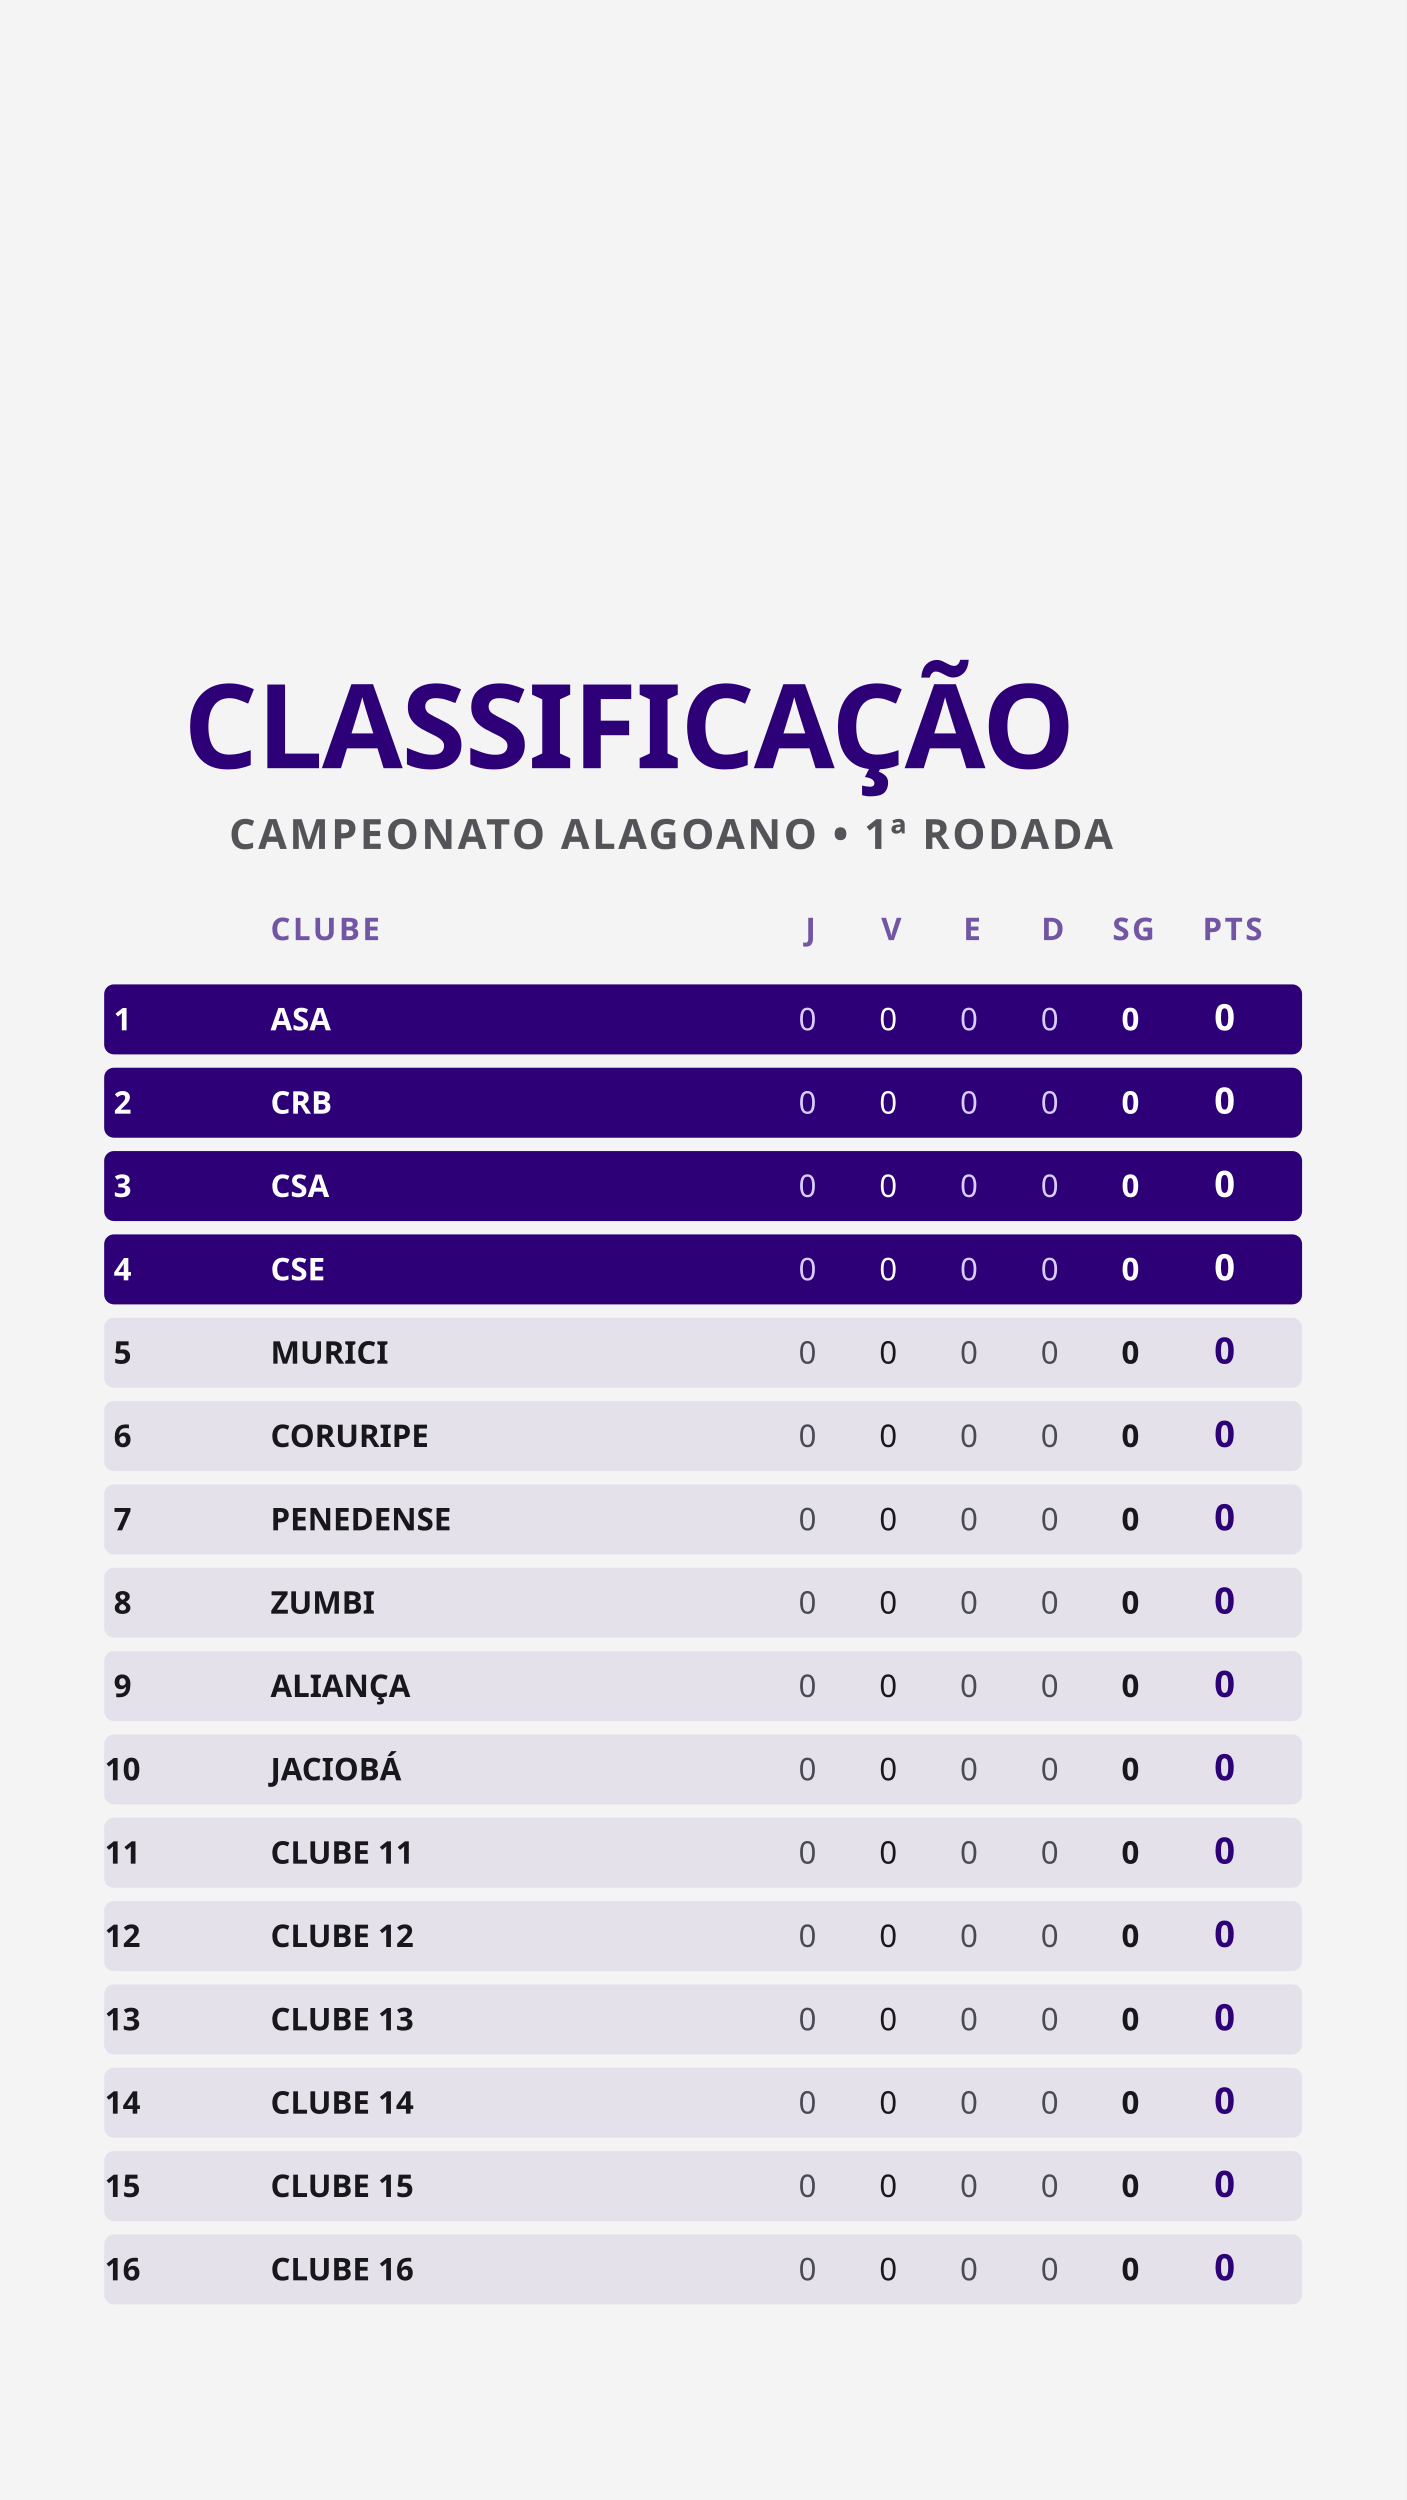
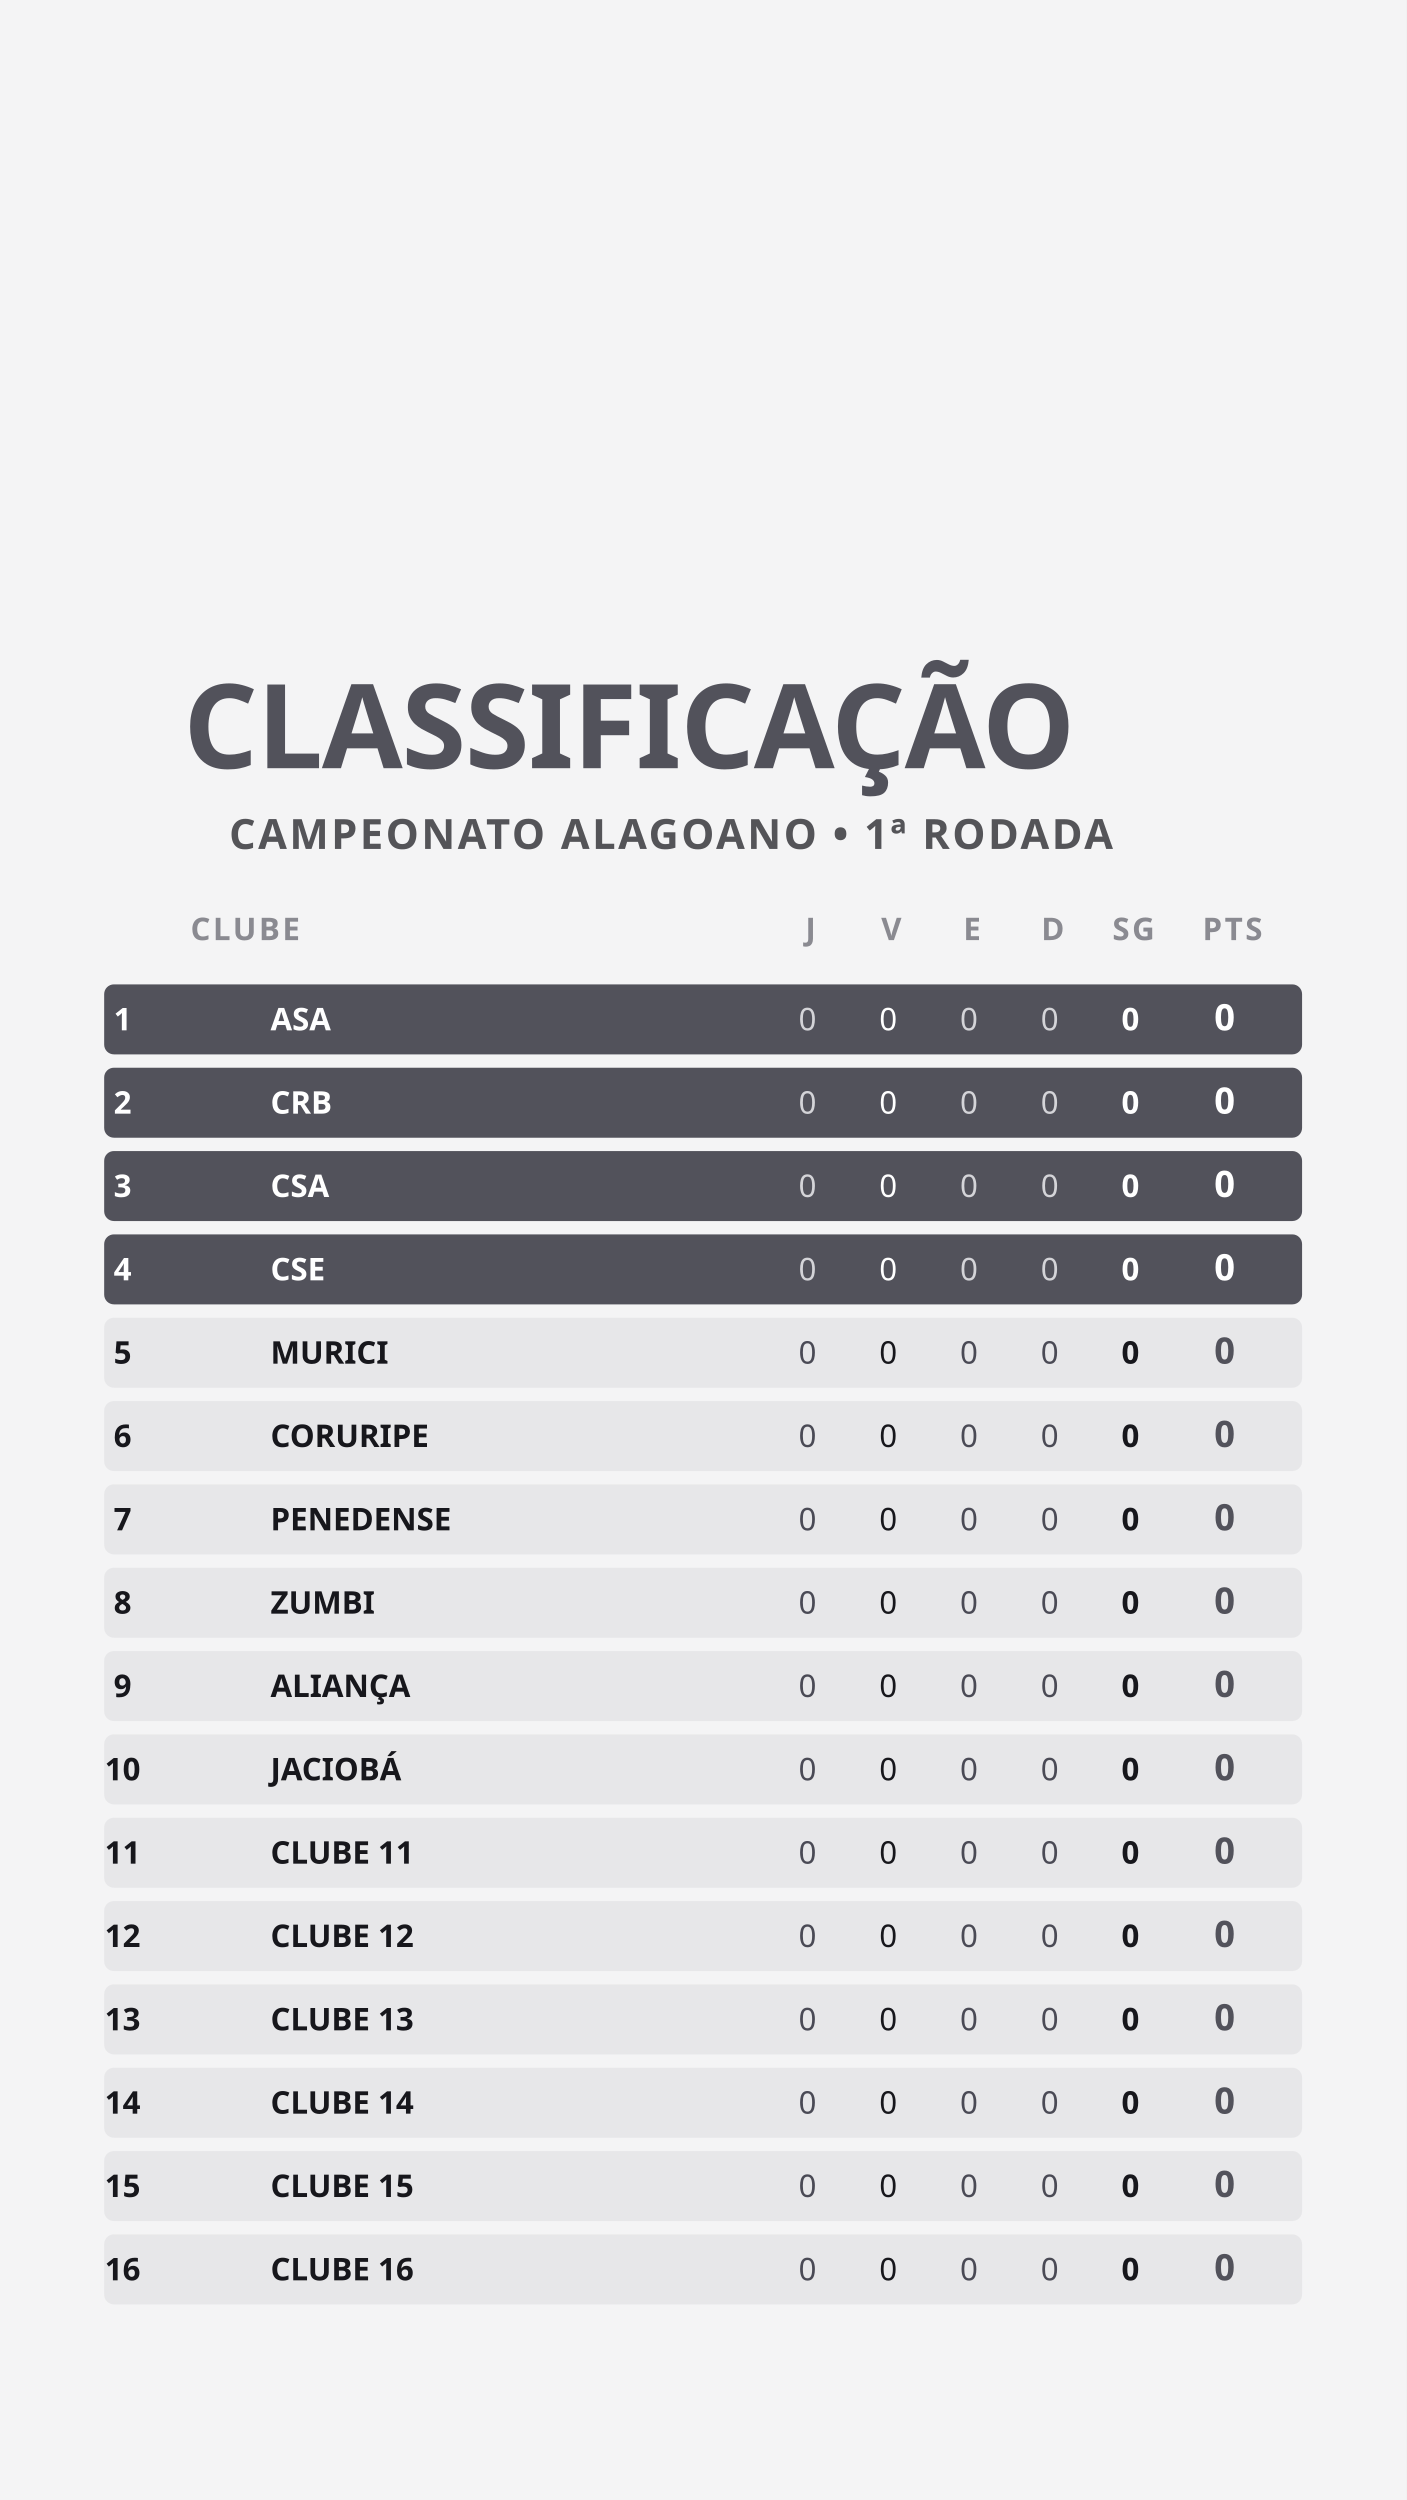
<svg xmlns="http://www.w3.org/2000/svg" width="1080" height="1920" viewBox="0 0 1080 1920" fill="none">
  <g id="classificacao_16_story" clip-path="url(#clip_classificacao)">
    <rect width="1080" height="1920" fill="#F4F4F5" />
    <rect id="img_background" y="480" width="1080" height="1440" fill="url(#pattern_background)" />
-     <text id="txt_titulo" fill="#2D0077" style="white-space: pre" xml:space="preserve" font-family="Prometo, Prompt" font-size="90" font-weight="900" letter-spacing="-0.01em" text-anchor="middle">
+     <text id="txt_titulo" fill="#52525B" style="white-space: pre" xml:space="preserve" font-family="Prometo, Prompt" font-size="90" font-weight="900" letter-spacing="-0.01em" text-anchor="middle">
      <tspan x="540" y="590">CLASSIFICAÇÃO</tspan>
    </text>
    <text id="txt_subtitulo" fill="#17171C" fill-opacity="0.72" style="white-space: pre" xml:space="preserve" font-family="Prompt" font-size="32" font-weight="600" letter-spacing="0.06em" text-anchor="middle">
      <tspan x="540" y="652">CAMPEONATO ALAGOANO • 1ª RODADA</tspan>
    </text>
-     <text id="txt_label_clube" fill="#2D0077" fill-opacity="0.65" style="white-space: pre" xml:space="preserve" font-family="Prompt" font-size="24" font-weight="700" letter-spacing="0.08em">
+     <text id="txt_label_clube" fill="#52525B" fill-opacity="0.65" style="white-space: pre" xml:space="preserve" font-family="Prompt" font-size="24" font-weight="700" letter-spacing="0.08em" text-anchor="middle">
      <tspan x="207.76" y="722">CLUBE</tspan>
    </text>
-     <text id="txt_label_j" fill="#2D0077" fill-opacity="0.65" style="white-space: pre" xml:space="preserve" font-family="Prompt" font-size="24" font-weight="700" letter-spacing="0.08em" text-anchor="middle">
+     <text id="txt_label_j" fill="#52525B" fill-opacity="0.65" style="white-space: pre" xml:space="preserve" font-family="Prompt" font-size="24" font-weight="700" letter-spacing="0.08em" text-anchor="middle">
      <tspan x="642" y="722">J</tspan>
    </text>
-     <text id="txt_label_v" fill="#2D0077" fill-opacity="0.65" style="white-space: pre" xml:space="preserve" font-family="Prompt" font-size="24" font-weight="700" letter-spacing="0.08em" text-anchor="middle">
+     <text id="txt_label_v" fill="#52525B" fill-opacity="0.65" style="white-space: pre" xml:space="preserve" font-family="Prompt" font-size="24" font-weight="700" letter-spacing="0.08em" text-anchor="middle">
      <tspan x="704" y="722">V</tspan>
    </text>
-     <text id="txt_label_e" fill="#2D0077" fill-opacity="0.65" style="white-space: pre" xml:space="preserve" font-family="Prompt" font-size="24" font-weight="700" letter-spacing="0.08em" text-anchor="middle">
+     <text id="txt_label_e" fill="#52525B" fill-opacity="0.65" style="white-space: pre" xml:space="preserve" font-family="Prompt" font-size="24" font-weight="700" letter-spacing="0.08em" text-anchor="middle">
      <tspan x="766" y="722">E</tspan>
    </text>
-     <text id="txt_label_d" fill="#2D0077" fill-opacity="0.65" style="white-space: pre" xml:space="preserve" font-family="Prompt" font-size="24" font-weight="700" letter-spacing="0.08em" text-anchor="middle">
+     <text id="txt_label_d" fill="#52525B" fill-opacity="0.65" style="white-space: pre" xml:space="preserve" font-family="Prompt" font-size="24" font-weight="700" letter-spacing="0.08em" text-anchor="middle">
      <tspan x="828" y="722">D</tspan>
    </text>
-     <text id="txt_label_sg" fill="#2D0077" fill-opacity="0.65" style="white-space: pre" xml:space="preserve" font-family="Prompt" font-size="24" font-weight="700" letter-spacing="0.08em" text-anchor="middle">
+     <text id="txt_label_sg" fill="#52525B" fill-opacity="0.65" style="white-space: pre" xml:space="preserve" font-family="Prompt" font-size="24" font-weight="700" letter-spacing="0.08em" text-anchor="middle">
      <tspan x="890" y="722">SG</tspan>
    </text>
-     <text id="txt_label_pts" fill="#2D0077" fill-opacity="0.65" style="white-space: pre" xml:space="preserve" font-family="Prompt" font-size="24" font-weight="700" letter-spacing="0.08em" text-anchor="middle">
+     <text id="txt_label_pts" fill="#52525B" fill-opacity="0.65" style="white-space: pre" xml:space="preserve" font-family="Prompt" font-size="24" font-weight="700" letter-spacing="0.08em" text-anchor="middle">
      <tspan x="966" y="722">PTS</tspan>
    </text>
    <g id="grp_pos_1">
-       <rect x="80" y="756.00" width="920" height="53.76" rx="7.5" fill="#2D0077" fill-opacity="1" />
+       <rect id="rect_pos_1" x="80" y="756.00" width="920" height="53.76" rx="7.5" fill="#52525B" fill-opacity="1" />
      <text id="txt_pos" fill="white" style="white-space: pre" xml:space="preserve" font-family="Prompt" font-size="24" font-weight="900" text-anchor="middle" letter-spacing="0em">
        <tspan x="116" y="791.28">1</tspan>
      </text>
      <rect id="img_escudo" x="146" y="763.00" width="39.76" height="39.76" fill="url(#pattern_escudo_1)" />
      <text id="txt_clube" fill="white" style="white-space: pre" xml:space="preserve" font-family="Prompt" font-size="24" font-weight="800" letter-spacing="0em">
        <tspan x="207.76" y="791.28">ASA</tspan>
      </text>
-       <text id="txt_j" fill="#D9CCFF" style="white-space: pre" xml:space="preserve" font-family="Prompt" font-size="24" font-weight="500" text-anchor="middle" letter-spacing="0em">
+       <text id="txt_j" fill="#D4D4D8" style="white-space: pre" xml:space="preserve" font-family="Prompt" font-size="24" font-weight="500" text-anchor="middle" letter-spacing="0em">
        <tspan x="642" y="791.28">0</tspan>
      </text>
      <text id="txt_v" fill="white" style="white-space: pre" xml:space="preserve" font-family="Prompt" font-size="24" font-weight="500" text-anchor="middle" letter-spacing="0em">
        <tspan x="704" y="791.28">0</tspan>
      </text>
-       <text id="txt_e" fill="#D9CCFF" style="white-space: pre" xml:space="preserve" font-family="Prompt" font-size="24" font-weight="500" text-anchor="middle" letter-spacing="0em">
+       <text id="txt_e" fill="#D4D4D8" style="white-space: pre" xml:space="preserve" font-family="Prompt" font-size="24" font-weight="500" text-anchor="middle" letter-spacing="0em">
        <tspan x="766" y="791.28">0</tspan>
      </text>
-       <text id="txt_d" fill="#D9CCFF" style="white-space: pre" xml:space="preserve" font-family="Prompt" font-size="24" font-weight="500" text-anchor="middle" letter-spacing="0em">
+       <text id="txt_d" fill="#D4D4D8" style="white-space: pre" xml:space="preserve" font-family="Prompt" font-size="24" font-weight="500" text-anchor="middle" letter-spacing="0em">
        <tspan x="828" y="791.28">0</tspan>
      </text>
      <text id="txt_sg" fill="white" style="white-space: pre" xml:space="preserve" font-family="Prompt" font-size="24" font-weight="600" text-anchor="middle" letter-spacing="0em">
        <tspan x="890" y="791.28">0</tspan>
      </text>
      <text id="txt_pts" fill="white" style="white-space: pre" xml:space="preserve" font-family="Prompt" font-size="28" font-weight="900" text-anchor="middle" letter-spacing="0em">
        <tspan x="966" y="791.28">0</tspan>
      </text>
    </g>
    <g id="grp_pos_2">
-       <rect x="80" y="820.00" width="920" height="53.76" rx="7.5" fill="#2D0077" fill-opacity="1" />
+       <rect id="rect_pos_2" x="80" y="820.00" width="920" height="53.76" rx="7.5" fill="#52525B" fill-opacity="1" />
      <text id="txt_pos_2" fill="white" style="white-space: pre" xml:space="preserve" font-family="Prompt" font-size="24" font-weight="900" text-anchor="middle" letter-spacing="0em">
        <tspan x="116" y="855.28">2</tspan>
      </text>
      <rect id="img_escudo_2" x="146" y="827.00" width="39.76" height="39.76" fill="url(#pattern_escudo_2)" />
      <text id="txt_clube_2" fill="white" style="white-space: pre" xml:space="preserve" font-family="Prompt" font-size="24" font-weight="800" letter-spacing="0em">
        <tspan x="207.76" y="855.28">CRB</tspan>
      </text>
-       <text id="txt_j_2" fill="#D9CCFF" style="white-space: pre" xml:space="preserve" font-family="Prompt" font-size="24" font-weight="500" text-anchor="middle" letter-spacing="0em">
+       <text id="txt_j_2" fill="#D4D4D8" style="white-space: pre" xml:space="preserve" font-family="Prompt" font-size="24" font-weight="500" text-anchor="middle" letter-spacing="0em">
        <tspan x="642" y="855.28">0</tspan>
      </text>
      <text id="txt_v_2" fill="white" style="white-space: pre" xml:space="preserve" font-family="Prompt" font-size="24" font-weight="500" text-anchor="middle" letter-spacing="0em">
        <tspan x="704" y="855.28">0</tspan>
      </text>
-       <text id="txt_e_2" fill="#D9CCFF" style="white-space: pre" xml:space="preserve" font-family="Prompt" font-size="24" font-weight="500" text-anchor="middle" letter-spacing="0em">
+       <text id="txt_e_2" fill="#D4D4D8" style="white-space: pre" xml:space="preserve" font-family="Prompt" font-size="24" font-weight="500" text-anchor="middle" letter-spacing="0em">
        <tspan x="766" y="855.28">0</tspan>
      </text>
-       <text id="txt_d_2" fill="#D9CCFF" style="white-space: pre" xml:space="preserve" font-family="Prompt" font-size="24" font-weight="500" text-anchor="middle" letter-spacing="0em">
+       <text id="txt_d_2" fill="#D4D4D8" style="white-space: pre" xml:space="preserve" font-family="Prompt" font-size="24" font-weight="500" text-anchor="middle" letter-spacing="0em">
        <tspan x="828" y="855.28">0</tspan>
      </text>
      <text id="txt_sg_2" fill="white" style="white-space: pre" xml:space="preserve" font-family="Prompt" font-size="24" font-weight="600" text-anchor="middle" letter-spacing="0em">
        <tspan x="890" y="855.28">0</tspan>
      </text>
      <text id="txt_pts_2" fill="white" style="white-space: pre" xml:space="preserve" font-family="Prompt" font-size="28" font-weight="900" text-anchor="middle" letter-spacing="0em">
        <tspan x="966" y="855.28">0</tspan>
      </text>
    </g>
    <g id="grp_pos_3">
-       <rect x="80" y="884.00" width="920" height="53.76" rx="7.5" fill="#2D0077" fill-opacity="1" />
+       <rect id="rect_pos_3" x="80" y="884.00" width="920" height="53.76" rx="7.5" fill="#52525B" fill-opacity="1" />
      <text id="txt_pos_3" fill="white" style="white-space: pre" xml:space="preserve" font-family="Prompt" font-size="24" font-weight="900" text-anchor="middle" letter-spacing="0em">
        <tspan x="116" y="919.28">3</tspan>
      </text>
      <rect id="img_escudo_3" x="146" y="891.00" width="39.76" height="39.76" fill="url(#pattern_escudo_3)" />
      <text id="txt_clube_3" fill="white" style="white-space: pre" xml:space="preserve" font-family="Prompt" font-size="24" font-weight="800" letter-spacing="0em">
        <tspan x="207.76" y="919.28">CSA</tspan>
      </text>
-       <text id="txt_j_3" fill="#D9CCFF" style="white-space: pre" xml:space="preserve" font-family="Prompt" font-size="24" font-weight="500" text-anchor="middle" letter-spacing="0em">
+       <text id="txt_j_3" fill="#D4D4D8" style="white-space: pre" xml:space="preserve" font-family="Prompt" font-size="24" font-weight="500" text-anchor="middle" letter-spacing="0em">
        <tspan x="642" y="919.28">0</tspan>
      </text>
      <text id="txt_v_3" fill="white" style="white-space: pre" xml:space="preserve" font-family="Prompt" font-size="24" font-weight="500" text-anchor="middle" letter-spacing="0em">
        <tspan x="704" y="919.28">0</tspan>
      </text>
-       <text id="txt_e_3" fill="#D9CCFF" style="white-space: pre" xml:space="preserve" font-family="Prompt" font-size="24" font-weight="500" text-anchor="middle" letter-spacing="0em">
+       <text id="txt_e_3" fill="#D4D4D8" style="white-space: pre" xml:space="preserve" font-family="Prompt" font-size="24" font-weight="500" text-anchor="middle" letter-spacing="0em">
        <tspan x="766" y="919.28">0</tspan>
      </text>
-       <text id="txt_d_3" fill="#D9CCFF" style="white-space: pre" xml:space="preserve" font-family="Prompt" font-size="24" font-weight="500" text-anchor="middle" letter-spacing="0em">
+       <text id="txt_d_3" fill="#D4D4D8" style="white-space: pre" xml:space="preserve" font-family="Prompt" font-size="24" font-weight="500" text-anchor="middle" letter-spacing="0em">
        <tspan x="828" y="919.28">0</tspan>
      </text>
      <text id="txt_sg_3" fill="white" style="white-space: pre" xml:space="preserve" font-family="Prompt" font-size="24" font-weight="600" text-anchor="middle" letter-spacing="0em">
        <tspan x="890" y="919.28">0</tspan>
      </text>
      <text id="txt_pts_3" fill="white" style="white-space: pre" xml:space="preserve" font-family="Prompt" font-size="28" font-weight="900" text-anchor="middle" letter-spacing="0em">
        <tspan x="966" y="919.28">0</tspan>
      </text>
    </g>
    <g id="grp_pos_4">
-       <rect x="80" y="948.00" width="920" height="53.76" rx="7.5" fill="#2D0077" fill-opacity="1" />
+       <rect id="rect_pos_4" x="80" y="948.00" width="920" height="53.76" rx="7.5" fill="#52525B" fill-opacity="1" />
      <text id="txt_pos_4" fill="white" style="white-space: pre" xml:space="preserve" font-family="Prompt" font-size="24" font-weight="900" text-anchor="middle" letter-spacing="0em">
        <tspan x="116" y="983.28">4</tspan>
      </text>
      <rect id="img_escudo_4" x="146" y="955.00" width="39.76" height="39.76" fill="url(#pattern_escudo_4)" />
      <text id="txt_clube_4" fill="white" style="white-space: pre" xml:space="preserve" font-family="Prompt" font-size="24" font-weight="800" letter-spacing="0em">
        <tspan x="207.76" y="983.28">CSE</tspan>
      </text>
-       <text id="txt_j_4" fill="#D9CCFF" style="white-space: pre" xml:space="preserve" font-family="Prompt" font-size="24" font-weight="500" text-anchor="middle" letter-spacing="0em">
+       <text id="txt_j_4" fill="#D4D4D8" style="white-space: pre" xml:space="preserve" font-family="Prompt" font-size="24" font-weight="500" text-anchor="middle" letter-spacing="0em">
        <tspan x="642" y="983.28">0</tspan>
      </text>
      <text id="txt_v_4" fill="white" style="white-space: pre" xml:space="preserve" font-family="Prompt" font-size="24" font-weight="500" text-anchor="middle" letter-spacing="0em">
        <tspan x="704" y="983.28">0</tspan>
      </text>
-       <text id="txt_e_4" fill="#D9CCFF" style="white-space: pre" xml:space="preserve" font-family="Prompt" font-size="24" font-weight="500" text-anchor="middle" letter-spacing="0em">
+       <text id="txt_e_4" fill="#D4D4D8" style="white-space: pre" xml:space="preserve" font-family="Prompt" font-size="24" font-weight="500" text-anchor="middle" letter-spacing="0em">
        <tspan x="766" y="983.28">0</tspan>
      </text>
-       <text id="txt_d_4" fill="#D9CCFF" style="white-space: pre" xml:space="preserve" font-family="Prompt" font-size="24" font-weight="500" text-anchor="middle" letter-spacing="0em">
+       <text id="txt_d_4" fill="#D4D4D8" style="white-space: pre" xml:space="preserve" font-family="Prompt" font-size="24" font-weight="500" text-anchor="middle" letter-spacing="0em">
        <tspan x="828" y="983.28">0</tspan>
      </text>
      <text id="txt_sg_4" fill="white" style="white-space: pre" xml:space="preserve" font-family="Prompt" font-size="24" font-weight="600" text-anchor="middle" letter-spacing="0em">
        <tspan x="890" y="983.28">0</tspan>
      </text>
      <text id="txt_pts_4" fill="white" style="white-space: pre" xml:space="preserve" font-family="Prompt" font-size="28" font-weight="900" text-anchor="middle" letter-spacing="0em">
        <tspan x="966" y="983.28">0</tspan>
      </text>
    </g>
    <g id="grp_pos_5">
-       <rect x="80" y="1012.00" width="920" height="53.76" rx="7.5" fill="#2D0077" fill-opacity="0.08" />
+       <rect id="rect_pos_5" x="80" y="1012.00" width="920" height="53.76" rx="7.5" fill="#52525B" fill-opacity="0.08" />
      <text id="txt_pos_5" fill="#17171C" style="white-space: pre" xml:space="preserve" font-family="Prompt" font-size="24" font-weight="900" text-anchor="middle" letter-spacing="0em">
        <tspan x="116" y="1047.28">5</tspan>
      </text>
      <rect id="img_escudo_5" x="146" y="1019.00" width="39.76" height="39.76" fill="url(#pattern_escudo_5)" />
      <text id="txt_clube_5" fill="#17171C" style="white-space: pre" xml:space="preserve" font-family="Prompt" font-size="24" font-weight="800" letter-spacing="0em">
        <tspan x="207.76" y="1047.28">MURICI</tspan>
      </text>
      <text id="txt_j_5" fill="#4A4A55" style="white-space: pre" xml:space="preserve" font-family="Prompt" font-size="24" font-weight="500" text-anchor="middle" letter-spacing="0em">
        <tspan x="642" y="1047.28">0</tspan>
      </text>
      <text id="txt_v_5" fill="#17171C" style="white-space: pre" xml:space="preserve" font-family="Prompt" font-size="24" font-weight="500" text-anchor="middle" letter-spacing="0em">
        <tspan x="704" y="1047.28">0</tspan>
      </text>
      <text id="txt_e_5" fill="#4A4A55" style="white-space: pre" xml:space="preserve" font-family="Prompt" font-size="24" font-weight="500" text-anchor="middle" letter-spacing="0em">
        <tspan x="766" y="1047.28">0</tspan>
      </text>
      <text id="txt_d_5" fill="#4A4A55" style="white-space: pre" xml:space="preserve" font-family="Prompt" font-size="24" font-weight="500" text-anchor="middle" letter-spacing="0em">
        <tspan x="828" y="1047.28">0</tspan>
      </text>
      <text id="txt_sg_5" fill="#17171C" style="white-space: pre" xml:space="preserve" font-family="Prompt" font-size="24" font-weight="600" text-anchor="middle" letter-spacing="0em">
        <tspan x="890" y="1047.28">0</tspan>
      </text>
-       <text id="txt_pts_5" fill="#2D0077" style="white-space: pre" xml:space="preserve" font-family="Prompt" font-size="28" font-weight="900" text-anchor="middle" letter-spacing="0em">
+       <text id="txt_pts_5" fill="#52525B" style="white-space: pre" xml:space="preserve" font-family="Prompt" font-size="28" font-weight="900" text-anchor="middle" letter-spacing="0em">
        <tspan x="966" y="1047.28">0</tspan>
      </text>
    </g>
    <g id="grp_pos_6">
-       <rect x="80" y="1076.00" width="920" height="53.76" rx="7.5" fill="#2D0077" fill-opacity="0.08" />
+       <rect id="rect_pos_6" x="80" y="1076.00" width="920" height="53.76" rx="7.5" fill="#52525B" fill-opacity="0.08" />
      <text id="txt_pos_6" fill="#17171C" style="white-space: pre" xml:space="preserve" font-family="Prompt" font-size="24" font-weight="900" text-anchor="middle" letter-spacing="0em">
        <tspan x="116" y="1111.28">6</tspan>
      </text>
      <rect id="img_escudo_6" x="146" y="1083.00" width="39.76" height="39.76" fill="url(#pattern_escudo_6)" />
      <text id="txt_clube_6" fill="#17171C" style="white-space: pre" xml:space="preserve" font-family="Prompt" font-size="24" font-weight="800" letter-spacing="0em">
        <tspan x="207.76" y="1111.28">CORURIPE</tspan>
      </text>
      <text id="txt_j_6" fill="#4A4A55" style="white-space: pre" xml:space="preserve" font-family="Prompt" font-size="24" font-weight="500" text-anchor="middle" letter-spacing="0em">
        <tspan x="642" y="1111.28">0</tspan>
      </text>
      <text id="txt_v_6" fill="#17171C" style="white-space: pre" xml:space="preserve" font-family="Prompt" font-size="24" font-weight="500" text-anchor="middle" letter-spacing="0em">
        <tspan x="704" y="1111.28">0</tspan>
      </text>
      <text id="txt_e_6" fill="#4A4A55" style="white-space: pre" xml:space="preserve" font-family="Prompt" font-size="24" font-weight="500" text-anchor="middle" letter-spacing="0em">
        <tspan x="766" y="1111.28">0</tspan>
      </text>
      <text id="txt_d_6" fill="#4A4A55" style="white-space: pre" xml:space="preserve" font-family="Prompt" font-size="24" font-weight="500" text-anchor="middle" letter-spacing="0em">
        <tspan x="828" y="1111.28">0</tspan>
      </text>
      <text id="txt_sg_6" fill="#17171C" style="white-space: pre" xml:space="preserve" font-family="Prompt" font-size="24" font-weight="600" text-anchor="middle" letter-spacing="0em">
        <tspan x="890" y="1111.28">0</tspan>
      </text>
-       <text id="txt_pts_6" fill="#2D0077" style="white-space: pre" xml:space="preserve" font-family="Prompt" font-size="28" font-weight="900" text-anchor="middle" letter-spacing="0em">
+       <text id="txt_pts_6" fill="#52525B" style="white-space: pre" xml:space="preserve" font-family="Prompt" font-size="28" font-weight="900" text-anchor="middle" letter-spacing="0em">
        <tspan x="966" y="1111.28">0</tspan>
      </text>
    </g>
    <g id="grp_pos_7">
-       <rect x="80" y="1140.00" width="920" height="53.76" rx="7.5" fill="#2D0077" fill-opacity="0.08" />
+       <rect id="rect_pos_7" x="80" y="1140.00" width="920" height="53.76" rx="7.5" fill="#52525B" fill-opacity="0.08" />
      <text id="txt_pos_7" fill="#17171C" style="white-space: pre" xml:space="preserve" font-family="Prompt" font-size="24" font-weight="900" text-anchor="middle" letter-spacing="0em">
        <tspan x="116" y="1175.28">7</tspan>
      </text>
      <rect id="img_escudo_7" x="146" y="1147.00" width="39.76" height="39.76" fill="url(#pattern_escudo_7)" />
      <text id="txt_clube_7" fill="#17171C" style="white-space: pre" xml:space="preserve" font-family="Prompt" font-size="24" font-weight="800" letter-spacing="0em">
        <tspan x="207.76" y="1175.28">PENEDENSE</tspan>
      </text>
      <text id="txt_j_7" fill="#4A4A55" style="white-space: pre" xml:space="preserve" font-family="Prompt" font-size="24" font-weight="500" text-anchor="middle" letter-spacing="0em">
        <tspan x="642" y="1175.28">0</tspan>
      </text>
      <text id="txt_v_7" fill="#17171C" style="white-space: pre" xml:space="preserve" font-family="Prompt" font-size="24" font-weight="500" text-anchor="middle" letter-spacing="0em">
        <tspan x="704" y="1175.28">0</tspan>
      </text>
      <text id="txt_e_7" fill="#4A4A55" style="white-space: pre" xml:space="preserve" font-family="Prompt" font-size="24" font-weight="500" text-anchor="middle" letter-spacing="0em">
        <tspan x="766" y="1175.28">0</tspan>
      </text>
      <text id="txt_d_7" fill="#4A4A55" style="white-space: pre" xml:space="preserve" font-family="Prompt" font-size="24" font-weight="500" text-anchor="middle" letter-spacing="0em">
        <tspan x="828" y="1175.28">0</tspan>
      </text>
      <text id="txt_sg_7" fill="#17171C" style="white-space: pre" xml:space="preserve" font-family="Prompt" font-size="24" font-weight="600" text-anchor="middle" letter-spacing="0em">
        <tspan x="890" y="1175.28">0</tspan>
      </text>
-       <text id="txt_pts_7" fill="#2D0077" style="white-space: pre" xml:space="preserve" font-family="Prompt" font-size="28" font-weight="900" text-anchor="middle" letter-spacing="0em">
+       <text id="txt_pts_7" fill="#52525B" style="white-space: pre" xml:space="preserve" font-family="Prompt" font-size="28" font-weight="900" text-anchor="middle" letter-spacing="0em">
        <tspan x="966" y="1175.28">0</tspan>
      </text>
    </g>
    <g id="grp_pos_8">
-       <rect x="80" y="1204.00" width="920" height="53.76" rx="7.5" fill="#2D0077" fill-opacity="0.08" />
+       <rect id="rect_pos_8" x="80" y="1204.00" width="920" height="53.76" rx="7.5" fill="#52525B" fill-opacity="0.08" />
      <text id="txt_pos_8" fill="#17171C" style="white-space: pre" xml:space="preserve" font-family="Prompt" font-size="24" font-weight="900" text-anchor="middle" letter-spacing="0em">
        <tspan x="116" y="1239.28">8</tspan>
      </text>
      <rect id="img_escudo_8" x="146" y="1211.00" width="39.76" height="39.76" fill="url(#pattern_escudo_8)" />
      <text id="txt_clube_8" fill="#17171C" style="white-space: pre" xml:space="preserve" font-family="Prompt" font-size="24" font-weight="800" letter-spacing="0em">
        <tspan x="207.76" y="1239.28">ZUMBI</tspan>
      </text>
      <text id="txt_j_8" fill="#4A4A55" style="white-space: pre" xml:space="preserve" font-family="Prompt" font-size="24" font-weight="500" text-anchor="middle" letter-spacing="0em">
        <tspan x="642" y="1239.28">0</tspan>
      </text>
      <text id="txt_v_8" fill="#17171C" style="white-space: pre" xml:space="preserve" font-family="Prompt" font-size="24" font-weight="500" text-anchor="middle" letter-spacing="0em">
        <tspan x="704" y="1239.28">0</tspan>
      </text>
      <text id="txt_e_8" fill="#4A4A55" style="white-space: pre" xml:space="preserve" font-family="Prompt" font-size="24" font-weight="500" text-anchor="middle" letter-spacing="0em">
        <tspan x="766" y="1239.28">0</tspan>
      </text>
      <text id="txt_d_8" fill="#4A4A55" style="white-space: pre" xml:space="preserve" font-family="Prompt" font-size="24" font-weight="500" text-anchor="middle" letter-spacing="0em">
        <tspan x="828" y="1239.28">0</tspan>
      </text>
      <text id="txt_sg_8" fill="#17171C" style="white-space: pre" xml:space="preserve" font-family="Prompt" font-size="24" font-weight="600" text-anchor="middle" letter-spacing="0em">
        <tspan x="890" y="1239.28">0</tspan>
      </text>
-       <text id="txt_pts_8" fill="#2D0077" style="white-space: pre" xml:space="preserve" font-family="Prompt" font-size="28" font-weight="900" text-anchor="middle" letter-spacing="0em">
+       <text id="txt_pts_8" fill="#52525B" style="white-space: pre" xml:space="preserve" font-family="Prompt" font-size="28" font-weight="900" text-anchor="middle" letter-spacing="0em">
        <tspan x="966" y="1239.28">0</tspan>
      </text>
    </g>
    <g id="grp_pos_9">
-       <rect x="80" y="1268.00" width="920" height="53.76" rx="7.5" fill="#2D0077" fill-opacity="0.08" />
+       <rect id="rect_pos_9" x="80" y="1268.00" width="920" height="53.76" rx="7.5" fill="#52525B" fill-opacity="0.08" />
      <text id="txt_pos_9" fill="#17171C" style="white-space: pre" xml:space="preserve" font-family="Prompt" font-size="24" font-weight="900" text-anchor="middle" letter-spacing="0em">
        <tspan x="116" y="1303.28">9</tspan>
      </text>
      <rect id="img_escudo_9" x="146" y="1275.00" width="39.76" height="39.76" fill="url(#pattern_escudo_9)" />
      <text id="txt_clube_9" fill="#17171C" style="white-space: pre" xml:space="preserve" font-family="Prompt" font-size="24" font-weight="800" letter-spacing="0em">
        <tspan x="207.76" y="1303.28">ALIANÇA</tspan>
      </text>
      <text id="txt_j_9" fill="#4A4A55" style="white-space: pre" xml:space="preserve" font-family="Prompt" font-size="24" font-weight="500" text-anchor="middle" letter-spacing="0em">
        <tspan x="642" y="1303.28">0</tspan>
      </text>
      <text id="txt_v_9" fill="#17171C" style="white-space: pre" xml:space="preserve" font-family="Prompt" font-size="24" font-weight="500" text-anchor="middle" letter-spacing="0em">
        <tspan x="704" y="1303.28">0</tspan>
      </text>
      <text id="txt_e_9" fill="#4A4A55" style="white-space: pre" xml:space="preserve" font-family="Prompt" font-size="24" font-weight="500" text-anchor="middle" letter-spacing="0em">
        <tspan x="766" y="1303.28">0</tspan>
      </text>
      <text id="txt_d_9" fill="#4A4A55" style="white-space: pre" xml:space="preserve" font-family="Prompt" font-size="24" font-weight="500" text-anchor="middle" letter-spacing="0em">
        <tspan x="828" y="1303.28">0</tspan>
      </text>
      <text id="txt_sg_9" fill="#17171C" style="white-space: pre" xml:space="preserve" font-family="Prompt" font-size="24" font-weight="600" text-anchor="middle" letter-spacing="0em">
        <tspan x="890" y="1303.28">0</tspan>
      </text>
-       <text id="txt_pts_9" fill="#2D0077" style="white-space: pre" xml:space="preserve" font-family="Prompt" font-size="28" font-weight="900" text-anchor="middle" letter-spacing="0em">
+       <text id="txt_pts_9" fill="#52525B" style="white-space: pre" xml:space="preserve" font-family="Prompt" font-size="28" font-weight="900" text-anchor="middle" letter-spacing="0em">
        <tspan x="966" y="1303.28">0</tspan>
      </text>
    </g>
    <g id="grp_pos_10">
-       <rect x="80" y="1332.00" width="920" height="53.76" rx="7.5" fill="#2D0077" fill-opacity="0.08" />
+       <rect id="rect_pos_10" x="80" y="1332.00" width="920" height="53.76" rx="7.5" fill="#52525B" fill-opacity="0.08" />
      <text id="txt_pos_10" fill="#17171C" style="white-space: pre" xml:space="preserve" font-family="Prompt" font-size="24" font-weight="900" text-anchor="middle" letter-spacing="0em">
        <tspan x="116" y="1367.28">10</tspan>
      </text>
      <rect id="img_escudo_10" x="146" y="1339.00" width="39.76" height="39.76" fill="url(#pattern_escudo_10)" />
      <text id="txt_clube_10" fill="#17171C" style="white-space: pre" xml:space="preserve" font-family="Prompt" font-size="24" font-weight="800" letter-spacing="0em">
        <tspan x="207.76" y="1367.28">JACIOBÁ</tspan>
      </text>
      <text id="txt_j_10" fill="#4A4A55" style="white-space: pre" xml:space="preserve" font-family="Prompt" font-size="24" font-weight="500" text-anchor="middle" letter-spacing="0em">
        <tspan x="642" y="1367.28">0</tspan>
      </text>
      <text id="txt_v_10" fill="#17171C" style="white-space: pre" xml:space="preserve" font-family="Prompt" font-size="24" font-weight="500" text-anchor="middle" letter-spacing="0em">
        <tspan x="704" y="1367.28">0</tspan>
      </text>
      <text id="txt_e_10" fill="#4A4A55" style="white-space: pre" xml:space="preserve" font-family="Prompt" font-size="24" font-weight="500" text-anchor="middle" letter-spacing="0em">
        <tspan x="766" y="1367.28">0</tspan>
      </text>
      <text id="txt_d_10" fill="#4A4A55" style="white-space: pre" xml:space="preserve" font-family="Prompt" font-size="24" font-weight="500" text-anchor="middle" letter-spacing="0em">
        <tspan x="828" y="1367.28">0</tspan>
      </text>
      <text id="txt_sg_10" fill="#17171C" style="white-space: pre" xml:space="preserve" font-family="Prompt" font-size="24" font-weight="600" text-anchor="middle" letter-spacing="0em">
        <tspan x="890" y="1367.28">0</tspan>
      </text>
-       <text id="txt_pts_10" fill="#2D0077" style="white-space: pre" xml:space="preserve" font-family="Prompt" font-size="28" font-weight="900" text-anchor="middle" letter-spacing="0em">
+       <text id="txt_pts_10" fill="#52525B" style="white-space: pre" xml:space="preserve" font-family="Prompt" font-size="28" font-weight="900" text-anchor="middle" letter-spacing="0em">
        <tspan x="966" y="1367.28">0</tspan>
      </text>
    </g>
    <g id="grp_pos_11">
-       <rect x="80" y="1396.00" width="920" height="53.76" rx="7.5" fill="#2D0077" fill-opacity="0.08" />
+       <rect id="rect_pos_11" x="80" y="1396.00" width="920" height="53.76" rx="7.5" fill="#52525B" fill-opacity="0.08" />
      <text id="txt_pos_11" fill="#17171C" style="white-space: pre" xml:space="preserve" font-family="Prompt" font-size="24" font-weight="900" text-anchor="middle" letter-spacing="0em">
        <tspan x="116" y="1431.28">11</tspan>
      </text>
      <rect id="img_escudo_11" x="146" y="1403.00" width="39.76" height="39.76" fill="url(#pattern_escudo_11)" />
      <text id="txt_clube_11" fill="#17171C" style="white-space: pre" xml:space="preserve" font-family="Prompt" font-size="24" font-weight="800" letter-spacing="0em">
        <tspan x="207.76" y="1431.28">CLUBE 11</tspan>
      </text>
      <text id="txt_j_11" fill="#4A4A55" style="white-space: pre" xml:space="preserve" font-family="Prompt" font-size="24" font-weight="500" text-anchor="middle" letter-spacing="0em">
        <tspan x="642" y="1431.28">0</tspan>
      </text>
      <text id="txt_v_11" fill="#17171C" style="white-space: pre" xml:space="preserve" font-family="Prompt" font-size="24" font-weight="500" text-anchor="middle" letter-spacing="0em">
        <tspan x="704" y="1431.28">0</tspan>
      </text>
      <text id="txt_e_11" fill="#4A4A55" style="white-space: pre" xml:space="preserve" font-family="Prompt" font-size="24" font-weight="500" text-anchor="middle" letter-spacing="0em">
        <tspan x="766" y="1431.28">0</tspan>
      </text>
      <text id="txt_d_11" fill="#4A4A55" style="white-space: pre" xml:space="preserve" font-family="Prompt" font-size="24" font-weight="500" text-anchor="middle" letter-spacing="0em">
        <tspan x="828" y="1431.28">0</tspan>
      </text>
      <text id="txt_sg_11" fill="#17171C" style="white-space: pre" xml:space="preserve" font-family="Prompt" font-size="24" font-weight="600" text-anchor="middle" letter-spacing="0em">
        <tspan x="890" y="1431.28">0</tspan>
      </text>
-       <text id="txt_pts_11" fill="#2D0077" style="white-space: pre" xml:space="preserve" font-family="Prompt" font-size="28" font-weight="900" text-anchor="middle" letter-spacing="0em">
+       <text id="txt_pts_11" fill="#52525B" style="white-space: pre" xml:space="preserve" font-family="Prompt" font-size="28" font-weight="900" text-anchor="middle" letter-spacing="0em">
        <tspan x="966" y="1431.28">0</tspan>
      </text>
    </g>
    <g id="grp_pos_12">
-       <rect x="80" y="1460.00" width="920" height="53.76" rx="7.5" fill="#2D0077" fill-opacity="0.08" />
+       <rect id="rect_pos_12" x="80" y="1460.00" width="920" height="53.76" rx="7.5" fill="#52525B" fill-opacity="0.08" />
      <text id="txt_pos_12" fill="#17171C" style="white-space: pre" xml:space="preserve" font-family="Prompt" font-size="24" font-weight="900" text-anchor="middle" letter-spacing="0em">
        <tspan x="116" y="1495.28">12</tspan>
      </text>
      <rect id="img_escudo_12" x="146" y="1467.00" width="39.76" height="39.76" fill="url(#pattern_escudo_12)" />
      <text id="txt_clube_12" fill="#17171C" style="white-space: pre" xml:space="preserve" font-family="Prompt" font-size="24" font-weight="800" letter-spacing="0em">
        <tspan x="207.76" y="1495.28">CLUBE 12</tspan>
      </text>
      <text id="txt_j_12" fill="#4A4A55" style="white-space: pre" xml:space="preserve" font-family="Prompt" font-size="24" font-weight="500" text-anchor="middle" letter-spacing="0em">
        <tspan x="642" y="1495.28">0</tspan>
      </text>
      <text id="txt_v_12" fill="#17171C" style="white-space: pre" xml:space="preserve" font-family="Prompt" font-size="24" font-weight="500" text-anchor="middle" letter-spacing="0em">
        <tspan x="704" y="1495.28">0</tspan>
      </text>
      <text id="txt_e_12" fill="#4A4A55" style="white-space: pre" xml:space="preserve" font-family="Prompt" font-size="24" font-weight="500" text-anchor="middle" letter-spacing="0em">
        <tspan x="766" y="1495.28">0</tspan>
      </text>
      <text id="txt_d_12" fill="#4A4A55" style="white-space: pre" xml:space="preserve" font-family="Prompt" font-size="24" font-weight="500" text-anchor="middle" letter-spacing="0em">
        <tspan x="828" y="1495.28">0</tspan>
      </text>
      <text id="txt_sg_12" fill="#17171C" style="white-space: pre" xml:space="preserve" font-family="Prompt" font-size="24" font-weight="600" text-anchor="middle" letter-spacing="0em">
        <tspan x="890" y="1495.28">0</tspan>
      </text>
-       <text id="txt_pts_12" fill="#2D0077" style="white-space: pre" xml:space="preserve" font-family="Prompt" font-size="28" font-weight="900" text-anchor="middle" letter-spacing="0em">
+       <text id="txt_pts_12" fill="#52525B" style="white-space: pre" xml:space="preserve" font-family="Prompt" font-size="28" font-weight="900" text-anchor="middle" letter-spacing="0em">
        <tspan x="966" y="1495.28">0</tspan>
      </text>
    </g>
    <g id="grp_pos_13">
-       <rect x="80" y="1524.00" width="920" height="53.76" rx="7.5" fill="#2D0077" fill-opacity="0.08" />
+       <rect id="rect_pos_13" x="80" y="1524.00" width="920" height="53.76" rx="7.5" fill="#52525B" fill-opacity="0.08" />
      <text id="txt_pos_13" fill="#17171C" style="white-space: pre" xml:space="preserve" font-family="Prompt" font-size="24" font-weight="900" text-anchor="middle" letter-spacing="0em">
        <tspan x="116" y="1559.28">13</tspan>
      </text>
      <rect id="img_escudo_13" x="146" y="1531.00" width="39.76" height="39.76" fill="url(#pattern_escudo_13)" />
      <text id="txt_clube_13" fill="#17171C" style="white-space: pre" xml:space="preserve" font-family="Prompt" font-size="24" font-weight="800" letter-spacing="0em">
        <tspan x="207.76" y="1559.28">CLUBE 13</tspan>
      </text>
      <text id="txt_j_13" fill="#4A4A55" style="white-space: pre" xml:space="preserve" font-family="Prompt" font-size="24" font-weight="500" text-anchor="middle" letter-spacing="0em">
        <tspan x="642" y="1559.28">0</tspan>
      </text>
      <text id="txt_v_13" fill="#17171C" style="white-space: pre" xml:space="preserve" font-family="Prompt" font-size="24" font-weight="500" text-anchor="middle" letter-spacing="0em">
        <tspan x="704" y="1559.28">0</tspan>
      </text>
      <text id="txt_e_13" fill="#4A4A55" style="white-space: pre" xml:space="preserve" font-family="Prompt" font-size="24" font-weight="500" text-anchor="middle" letter-spacing="0em">
        <tspan x="766" y="1559.28">0</tspan>
      </text>
      <text id="txt_d_13" fill="#4A4A55" style="white-space: pre" xml:space="preserve" font-family="Prompt" font-size="24" font-weight="500" text-anchor="middle" letter-spacing="0em">
        <tspan x="828" y="1559.28">0</tspan>
      </text>
      <text id="txt_sg_13" fill="#17171C" style="white-space: pre" xml:space="preserve" font-family="Prompt" font-size="24" font-weight="600" text-anchor="middle" letter-spacing="0em">
        <tspan x="890" y="1559.28">0</tspan>
      </text>
-       <text id="txt_pts_13" fill="#2D0077" style="white-space: pre" xml:space="preserve" font-family="Prompt" font-size="28" font-weight="900" text-anchor="middle" letter-spacing="0em">
+       <text id="txt_pts_13" fill="#52525B" style="white-space: pre" xml:space="preserve" font-family="Prompt" font-size="28" font-weight="900" text-anchor="middle" letter-spacing="0em">
        <tspan x="966" y="1559.28">0</tspan>
      </text>
    </g>
    <g id="grp_pos_14">
-       <rect x="80" y="1588.00" width="920" height="53.76" rx="7.5" fill="#2D0077" fill-opacity="0.08" />
+       <rect id="rect_pos_14" x="80" y="1588.00" width="920" height="53.76" rx="7.5" fill="#52525B" fill-opacity="0.08" />
      <text id="txt_pos_14" fill="#17171C" style="white-space: pre" xml:space="preserve" font-family="Prompt" font-size="24" font-weight="900" text-anchor="middle" letter-spacing="0em">
        <tspan x="116" y="1623.28">14</tspan>
      </text>
      <rect id="img_escudo_14" x="146" y="1595.00" width="39.76" height="39.76" fill="url(#pattern_escudo_14)" />
      <text id="txt_clube_14" fill="#17171C" style="white-space: pre" xml:space="preserve" font-family="Prompt" font-size="24" font-weight="800" letter-spacing="0em">
        <tspan x="207.76" y="1623.28">CLUBE 14</tspan>
      </text>
      <text id="txt_j_14" fill="#4A4A55" style="white-space: pre" xml:space="preserve" font-family="Prompt" font-size="24" font-weight="500" text-anchor="middle" letter-spacing="0em">
        <tspan x="642" y="1623.28">0</tspan>
      </text>
      <text id="txt_v_14" fill="#17171C" style="white-space: pre" xml:space="preserve" font-family="Prompt" font-size="24" font-weight="500" text-anchor="middle" letter-spacing="0em">
        <tspan x="704" y="1623.28">0</tspan>
      </text>
      <text id="txt_e_14" fill="#4A4A55" style="white-space: pre" xml:space="preserve" font-family="Prompt" font-size="24" font-weight="500" text-anchor="middle" letter-spacing="0em">
        <tspan x="766" y="1623.28">0</tspan>
      </text>
      <text id="txt_d_14" fill="#4A4A55" style="white-space: pre" xml:space="preserve" font-family="Prompt" font-size="24" font-weight="500" text-anchor="middle" letter-spacing="0em">
        <tspan x="828" y="1623.28">0</tspan>
      </text>
      <text id="txt_sg_14" fill="#17171C" style="white-space: pre" xml:space="preserve" font-family="Prompt" font-size="24" font-weight="600" text-anchor="middle" letter-spacing="0em">
        <tspan x="890" y="1623.28">0</tspan>
      </text>
-       <text id="txt_pts_14" fill="#2D0077" style="white-space: pre" xml:space="preserve" font-family="Prompt" font-size="28" font-weight="900" text-anchor="middle" letter-spacing="0em">
+       <text id="txt_pts_14" fill="#52525B" style="white-space: pre" xml:space="preserve" font-family="Prompt" font-size="28" font-weight="900" text-anchor="middle" letter-spacing="0em">
        <tspan x="966" y="1623.28">0</tspan>
      </text>
    </g>
    <g id="grp_pos_15">
-       <rect x="80" y="1652.00" width="920" height="53.76" rx="7.5" fill="#2D0077" fill-opacity="0.08" />
+       <rect id="rect_pos_15" x="80" y="1652.00" width="920" height="53.76" rx="7.5" fill="#52525B" fill-opacity="0.08" />
      <text id="txt_pos_15" fill="#17171C" style="white-space: pre" xml:space="preserve" font-family="Prompt" font-size="24" font-weight="900" text-anchor="middle" letter-spacing="0em">
        <tspan x="116" y="1687.28">15</tspan>
      </text>
      <rect id="img_escudo_15" x="146" y="1659.00" width="39.76" height="39.76" fill="url(#pattern_escudo_15)" />
      <text id="txt_clube_15" fill="#17171C" style="white-space: pre" xml:space="preserve" font-family="Prompt" font-size="24" font-weight="800" letter-spacing="0em">
        <tspan x="207.76" y="1687.28">CLUBE 15</tspan>
      </text>
      <text id="txt_j_15" fill="#4A4A55" style="white-space: pre" xml:space="preserve" font-family="Prompt" font-size="24" font-weight="500" text-anchor="middle" letter-spacing="0em">
        <tspan x="642" y="1687.28">0</tspan>
      </text>
      <text id="txt_v_15" fill="#17171C" style="white-space: pre" xml:space="preserve" font-family="Prompt" font-size="24" font-weight="500" text-anchor="middle" letter-spacing="0em">
        <tspan x="704" y="1687.28">0</tspan>
      </text>
      <text id="txt_e_15" fill="#4A4A55" style="white-space: pre" xml:space="preserve" font-family="Prompt" font-size="24" font-weight="500" text-anchor="middle" letter-spacing="0em">
        <tspan x="766" y="1687.28">0</tspan>
      </text>
      <text id="txt_d_15" fill="#4A4A55" style="white-space: pre" xml:space="preserve" font-family="Prompt" font-size="24" font-weight="500" text-anchor="middle" letter-spacing="0em">
        <tspan x="828" y="1687.28">0</tspan>
      </text>
      <text id="txt_sg_15" fill="#17171C" style="white-space: pre" xml:space="preserve" font-family="Prompt" font-size="24" font-weight="600" text-anchor="middle" letter-spacing="0em">
        <tspan x="890" y="1687.28">0</tspan>
      </text>
-       <text id="txt_pts_15" fill="#2D0077" style="white-space: pre" xml:space="preserve" font-family="Prompt" font-size="28" font-weight="900" text-anchor="middle" letter-spacing="0em">
+       <text id="txt_pts_15" fill="#52525B" style="white-space: pre" xml:space="preserve" font-family="Prompt" font-size="28" font-weight="900" text-anchor="middle" letter-spacing="0em">
        <tspan x="966" y="1687.28">0</tspan>
      </text>
    </g>
    <g id="grp_pos_16">
-       <rect x="80" y="1716.00" width="920" height="53.76" rx="7.5" fill="#2D0077" fill-opacity="0.08" />
+       <rect id="rect_pos_16" x="80" y="1716.00" width="920" height="53.76" rx="7.5" fill="#52525B" fill-opacity="0.08" />
      <text id="txt_pos_16" fill="#17171C" style="white-space: pre" xml:space="preserve" font-family="Prompt" font-size="24" font-weight="900" text-anchor="middle" letter-spacing="0em">
        <tspan x="116" y="1751.28">16</tspan>
      </text>
      <rect id="img_escudo_16" x="146" y="1723.00" width="39.76" height="39.76" fill="url(#pattern_escudo_16)" />
      <text id="txt_clube_16" fill="#17171C" style="white-space: pre" xml:space="preserve" font-family="Prompt" font-size="24" font-weight="800" letter-spacing="0em">
        <tspan x="207.76" y="1751.28">CLUBE 16</tspan>
      </text>
      <text id="txt_j_16" fill="#4A4A55" style="white-space: pre" xml:space="preserve" font-family="Prompt" font-size="24" font-weight="500" text-anchor="middle" letter-spacing="0em">
        <tspan x="642" y="1751.28">0</tspan>
      </text>
      <text id="txt_v_16" fill="#17171C" style="white-space: pre" xml:space="preserve" font-family="Prompt" font-size="24" font-weight="500" text-anchor="middle" letter-spacing="0em">
        <tspan x="704" y="1751.28">0</tspan>
      </text>
      <text id="txt_e_16" fill="#4A4A55" style="white-space: pre" xml:space="preserve" font-family="Prompt" font-size="24" font-weight="500" text-anchor="middle" letter-spacing="0em">
        <tspan x="766" y="1751.28">0</tspan>
      </text>
      <text id="txt_d_16" fill="#4A4A55" style="white-space: pre" xml:space="preserve" font-family="Prompt" font-size="24" font-weight="500" text-anchor="middle" letter-spacing="0em">
        <tspan x="828" y="1751.28">0</tspan>
      </text>
      <text id="txt_sg_16" fill="#17171C" style="white-space: pre" xml:space="preserve" font-family="Prompt" font-size="24" font-weight="600" text-anchor="middle" letter-spacing="0em">
        <tspan x="890" y="1751.28">0</tspan>
      </text>
-       <text id="txt_pts_16" fill="#2D0077" style="white-space: pre" xml:space="preserve" font-family="Prompt" font-size="28" font-weight="900" text-anchor="middle" letter-spacing="0em">
+       <text id="txt_pts_16" fill="#52525B" style="white-space: pre" xml:space="preserve" font-family="Prompt" font-size="28" font-weight="900" text-anchor="middle" letter-spacing="0em">
        <tspan x="966" y="1751.28">0</tspan>
      </text>
    </g>
  </g>
  <defs>
    <pattern id="pattern_background" patternContentUnits="objectBoundingBox" width="1" height="1">
      <image id="image_background" width="1080" height="1440" transform="scale(0.00092593 0.00069444)" preserveAspectRatio="none" />
    </pattern>
    <pattern id="pattern_escudo_1" patternContentUnits="objectBoundingBox" width="1" height="1">
      <image id="image_escudo_1" width="500" height="500" transform="scale(0.002)" preserveAspectRatio="none" />
    </pattern>
    <pattern id="pattern_escudo_2" patternContentUnits="objectBoundingBox" width="1" height="1">
      <image id="image_escudo_2" width="500" height="500" transform="scale(0.002)" preserveAspectRatio="none" />
    </pattern>
    <pattern id="pattern_escudo_3" patternContentUnits="objectBoundingBox" width="1" height="1">
      <image id="image_escudo_3" width="500" height="500" transform="scale(0.002)" preserveAspectRatio="none" />
    </pattern>
    <pattern id="pattern_escudo_4" patternContentUnits="objectBoundingBox" width="1" height="1">
      <image id="image_escudo_4" width="500" height="500" transform="scale(0.002)" preserveAspectRatio="none" />
    </pattern>
    <pattern id="pattern_escudo_5" patternContentUnits="objectBoundingBox" width="1" height="1">
      <image id="image_escudo_5" width="500" height="500" transform="scale(0.002)" preserveAspectRatio="none" />
    </pattern>
    <pattern id="pattern_escudo_6" patternContentUnits="objectBoundingBox" width="1" height="1">
      <image id="image_escudo_6" width="500" height="500" transform="scale(0.002)" preserveAspectRatio="none" />
    </pattern>
    <pattern id="pattern_escudo_7" patternContentUnits="objectBoundingBox" width="1" height="1">
      <image id="image_escudo_7" width="500" height="500" transform="scale(0.002)" preserveAspectRatio="none" />
    </pattern>
    <pattern id="pattern_escudo_8" patternContentUnits="objectBoundingBox" width="1" height="1">
      <image id="image_escudo_8" width="500" height="500" transform="scale(0.002)" preserveAspectRatio="none" />
    </pattern>
    <pattern id="pattern_escudo_9" patternContentUnits="objectBoundingBox" width="1" height="1">
      <image id="image_escudo_9" width="500" height="500" transform="scale(0.002)" preserveAspectRatio="none" />
    </pattern>
    <pattern id="pattern_escudo_10" patternContentUnits="objectBoundingBox" width="1" height="1">
      <image id="image_escudo_10" width="500" height="500" transform="scale(0.002)" preserveAspectRatio="none" />
    </pattern>
    <pattern id="pattern_escudo_11" patternContentUnits="objectBoundingBox" width="1" height="1">
      <image id="image_escudo_11" width="500" height="500" transform="scale(0.002)" preserveAspectRatio="none" />
    </pattern>
    <pattern id="pattern_escudo_12" patternContentUnits="objectBoundingBox" width="1" height="1">
      <image id="image_escudo_12" width="500" height="500" transform="scale(0.002)" preserveAspectRatio="none" />
    </pattern>
    <pattern id="pattern_escudo_13" patternContentUnits="objectBoundingBox" width="1" height="1">
      <image id="image_escudo_13" width="500" height="500" transform="scale(0.002)" preserveAspectRatio="none" />
    </pattern>
    <pattern id="pattern_escudo_14" patternContentUnits="objectBoundingBox" width="1" height="1">
      <image id="image_escudo_14" width="500" height="500" transform="scale(0.002)" preserveAspectRatio="none" />
    </pattern>
    <pattern id="pattern_escudo_15" patternContentUnits="objectBoundingBox" width="1" height="1">
      <image id="image_escudo_15" width="500" height="500" transform="scale(0.002)" preserveAspectRatio="none" />
    </pattern>
    <pattern id="pattern_escudo_16" patternContentUnits="objectBoundingBox" width="1" height="1">
      <image id="image_escudo_16" width="500" height="500" transform="scale(0.002)" preserveAspectRatio="none" />
    </pattern>
    <clipPath id="clip_classificacao">
      <rect width="1080" height="1920" fill="white" />
    </clipPath>
  </defs>
</svg>
